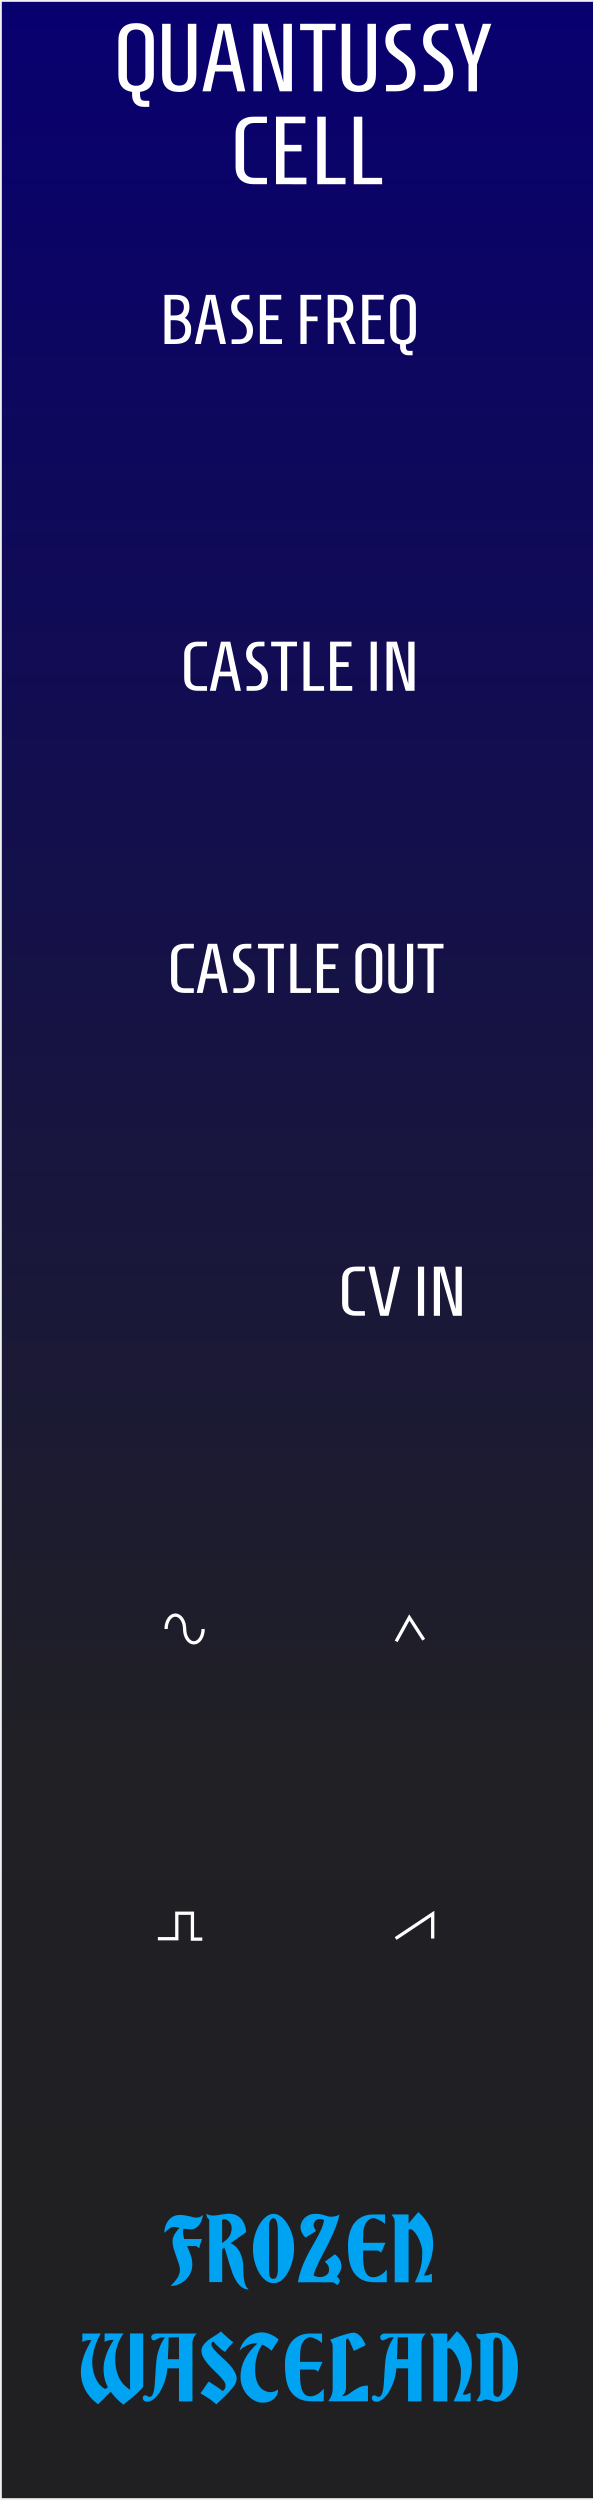
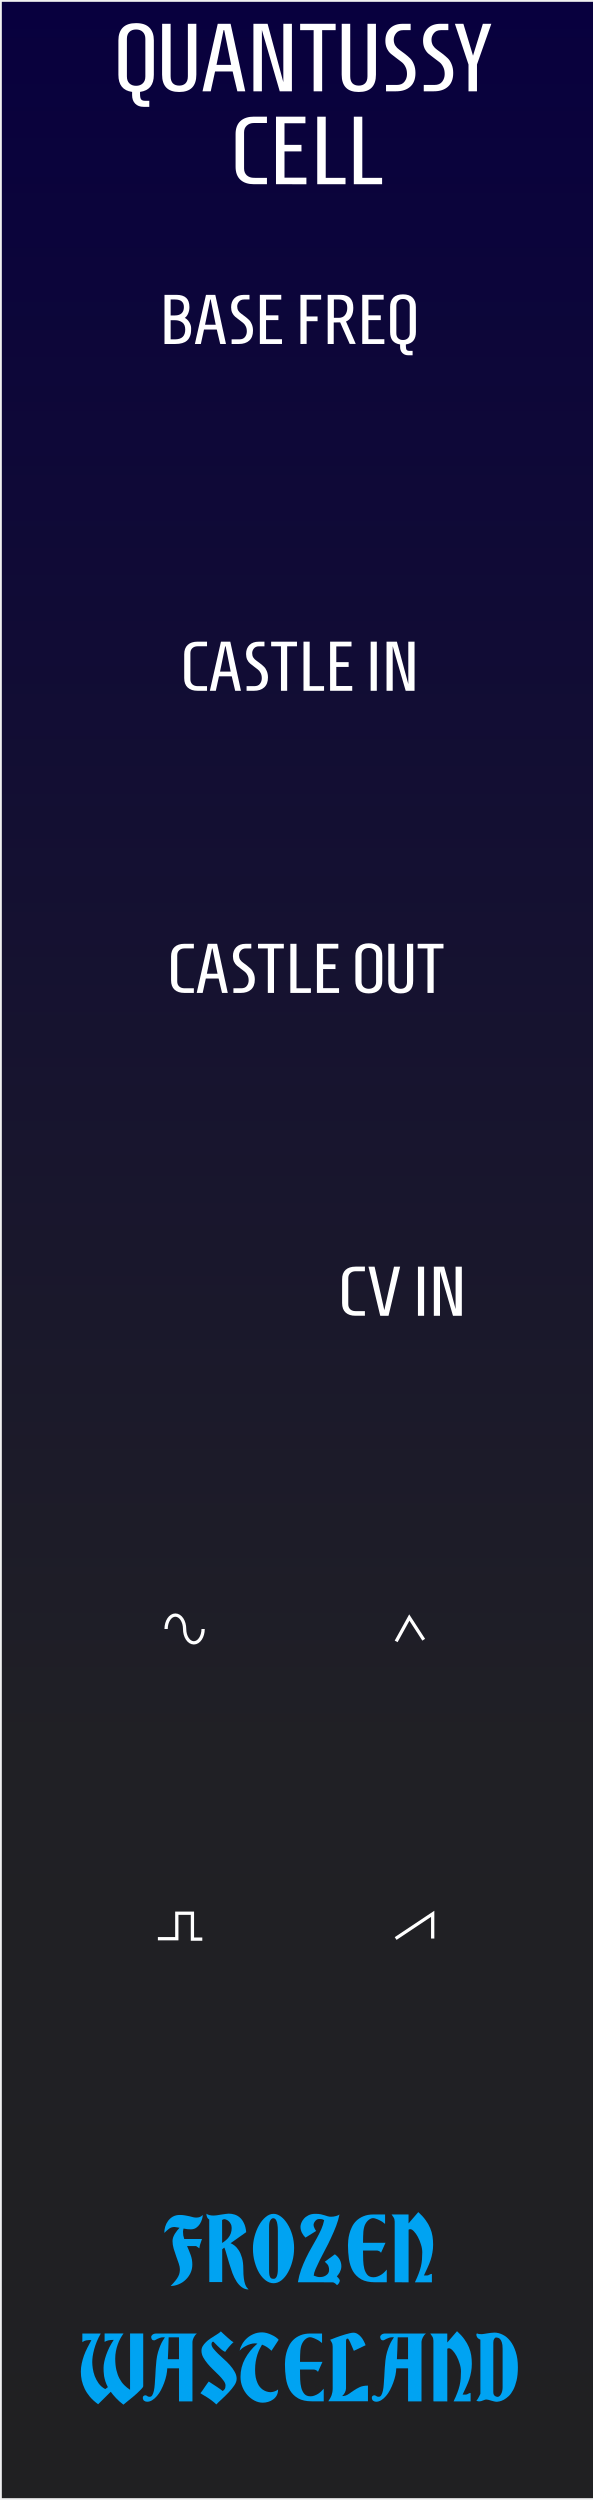
<svg xmlns="http://www.w3.org/2000/svg" xmlns:xlink="http://www.w3.org/1999/xlink" width="90" height="380" viewBox="0 0 23.813 100.542" version="1.1" id="svg11003">
  <defs id="defs10997">
    <linearGradient id="linearGradient2777">
      <stop style="stop-color:#202022;stop-opacity:1;" offset="0" id="stop3387" />
      <stop style="stop-color:#202025;stop-opacity:1;" offset=".3" id="stop3388" />
-       <stop style="stop-color:#08006f;stop-opacity:1;" offset="1" id="stop3389" />
+       <stop style="stop-color:#08003e;stop-opacity:1;" offset="1" id="stop3389" />
    </linearGradient>
    <linearGradient xlink:href="#linearGradient2777" id="linearGradient2779" x1="35.22" y1="150.858" x2="35.22" y2="50.462" gradientUnits="userSpaceOnUse" gradientTransform="matrix(0.6008019,0,0,1,14.05961,0)" />
  </defs>
  <g id="layer1" transform="translate(-35.14631,-50.389)">
    <path id="path33493" d="M 35.22,50.462 H 59.013 V 150.858 H 35.22 Z m 0,0" style="fill:url(#linearGradient2779);fill-opacity:1;fill-rule:nonzero;stroke:none;stroke-width:0.214" />
    <g style="font-style:normal;font-weight:normal;font-size:3.528px;line-height:1.25;font-family:sans-serif;letter-spacing:0px;word-spacing:0px;fill:#000000;fill-opacity:1;stroke:none;stroke-width:0.265" id="text5097" />
    <g aria-label="FROZEN WASTELAND" style="font-style:normal;font-variant:normal;font-weight:bold;font-stretch:normal;font-size:3.528px;line-height:1.25;font-family:Consolas;-inkscape-font-specification:'Consolas Bold';text-align:center;letter-spacing:0px;word-spacing:0px;writing-mode:lr-tb;text-anchor:middle;fill:#00a3f2;fill-opacity:1;stroke:none;stroke-width:0.265" id="text3885-7">
      <path d="m 42.01,142.323 q 0.12,-0.12 0.191,-0.212 0.074,-0.092 0.113,-0.169 0.042,-0.078 0.053,-0.145 0.014,-0.07 0.014,-0.148 0,-0.095 -0.046,-0.229 -0.046,-0.134 -0.102,-0.286 -0.056,-0.152 -0.102,-0.31 -0.046,-0.159 -0.046,-0.303 0,-0.078 0.025,-0.152 0.028,-0.074 0.067,-0.141 0.042,-0.07 0.092,-0.131 0.049,-0.064 0.099,-0.113 -0.071,-0.014 -0.123,-0.021 -0.053,-0.011 -0.078,-0.011 -0.131,0 -0.222,0.07 -0.088,0.067 -0.191,0.169 0,-0.12 0.035,-0.247 0.039,-0.131 0.116,-0.236 0.078,-0.106 0.194,-0.173 0.12,-0.067 0.282,-0.067 0.113,0 0.208,0.018 0.099,0.014 0.18,0.035 0.081,0.021 0.148,0.039 0.067,0.014 0.12,0.014 0.081,0 0.141,-0.021 0.064,-0.025 0.123,-0.085 0,0.078 -0.032,0.176 -0.028,0.099 -0.088,0.191 -0.056,0.088 -0.148,0.152 -0.092,0.06 -0.212,0.06 -0.06,0 -0.138,-0.007 -0.074,-0.011 -0.155,-0.025 -0.007,0.025 -0.011,0.046 -0.004,0.021 -0.007,0.039 -0.004,0.021 -0.004,0.039 0,0.078 0.011,0.152 0.014,0.071 0.039,0.145 h 0.713 l -0.081,0.24 q -0.011,0.046 -0.014,0.067 -0.004,0.021 -0.011,0.067 l -0.131,-0.092 h -0.363 q 0.078,0.176 0.145,0.36 0.067,0.18 0.067,0.385 0,0.183 -0.074,0.342 -0.074,0.155 -0.198,0.272 -0.12,0.116 -0.279,0.18 -0.155,0.067 -0.321,0.067 z" style="font-style:normal;font-variant:normal;font-weight:normal;font-stretch:normal;font-family:'Bradley Gratis';-inkscape-font-specification:'Bradley Gratis';text-align:center;writing-mode:lr-tb;text-anchor:middle;stroke-width:0.265" id="path23194" />
      <path d="m 44.08,140.594 q 0.071,-0.042 0.138,-0.099 0.071,-0.056 0.123,-0.127 0.056,-0.07 0.088,-0.162 0.035,-0.095 0.035,-0.212 0,-0.099 -0.039,-0.166 -0.035,-0.07 -0.085,-0.113 -0.049,-0.042 -0.099,-0.06 -0.046,-0.018 -0.071,-0.018 -0.028,0 -0.053,0.011 -0.021,0.011 -0.039,0.025 z m -0.519,-0.942 q -0.113,-0.064 -0.113,-0.236 0.032,0.032 0.113,0.056 0.081,0.021 0.173,0.021 0.046,0 0.131,-0.011 0.085,-0.014 0.173,-0.028 0.092,-0.014 0.173,-0.025 0.085,-0.014 0.131,-0.014 0.116,0 0.233,0.035 0.116,0.035 0.215,0.12 0.099,0.085 0.166,0.229 0.071,0.141 0.092,0.36 l -0.628,0.445 q 0.071,0.028 0.159,0.095 0.088,0.067 0.166,0.187 0.081,0.12 0.134,0.307 0.053,0.183 0.053,0.452 0,0.233 0.021,0.377 0.021,0.145 0.053,0.233 0.032,0.088 0.067,0.131 0.039,0.046 0.071,0.078 -0.155,0 -0.275,-0.092 -0.12,-0.088 -0.212,-0.233 -0.092,-0.145 -0.162,-0.328 -0.067,-0.183 -0.123,-0.37 -0.056,-0.187 -0.106,-0.36 -0.046,-0.173 -0.095,-0.3 -0.025,0.018 -0.049,0.035 -0.021,0.014 -0.039,0.032 v 1.319 h -0.519 z" style="font-style:normal;font-variant:normal;font-weight:normal;font-stretch:normal;font-family:'Bradley Gratis';-inkscape-font-specification:'Bradley Gratis';text-align:center;writing-mode:lr-tb;text-anchor:middle;stroke-width:0.265" id="path23196" />
      <path d="m 45.968,141.702 q 0,0.12 0.014,0.187 0.018,0.067 0.042,0.102 0.028,0.032 0.064,0.039 0.035,0.007 0.071,0.007 0.071,0 0.116,-0.095 0.046,-0.099 0.046,-0.3 v -1.531 q 0,-0.159 -0.018,-0.258 -0.014,-0.102 -0.042,-0.155 -0.025,-0.057 -0.06,-0.078 -0.032,-0.021 -0.064,-0.021 -0.067,0 -0.12,0.085 -0.049,0.081 -0.049,0.261 z m 1.005,-0.885 q 0,0.258 -0.067,0.508 -0.064,0.25 -0.176,0.448 -0.109,0.198 -0.261,0.321 -0.152,0.12 -0.321,0.12 -0.159,0 -0.31,-0.109 -0.148,-0.109 -0.265,-0.3 -0.113,-0.191 -0.183,-0.445 -0.071,-0.254 -0.071,-0.543 0,-0.236 0.064,-0.483 0.067,-0.25 0.18,-0.452 0.113,-0.201 0.265,-0.328 0.152,-0.131 0.321,-0.131 0.148,0 0.293,0.109 0.148,0.109 0.265,0.3 0.12,0.187 0.194,0.441 0.074,0.254 0.074,0.543 z" style="font-style:normal;font-variant:normal;font-weight:normal;font-stretch:normal;font-family:'Bradley Gratis';-inkscape-font-specification:'Bradley Gratis';text-align:center;writing-mode:lr-tb;text-anchor:middle;stroke-width:0.265" id="path23198" />
      <path d="m 47.127,142.175 q 0.046,-0.272 0.131,-0.512 0.088,-0.24 0.194,-0.459 0.106,-0.219 0.219,-0.416 0.116,-0.201 0.219,-0.388 0.102,-0.187 0.18,-0.363 0.078,-0.18 0.113,-0.36 -0.028,-0.018 -0.067,-0.032 -0.035,-0.014 -0.138,-0.014 -0.053,0 -0.095,0.028 -0.039,0.025 -0.067,0.064 -0.028,0.035 -0.046,0.078 -0.014,0.039 -0.014,0.064 0,0.028 0.011,0.067 0.014,0.035 0.028,0.07 0.018,0.035 0.035,0.067 0.018,0.028 0.032,0.042 l -0.43,0.268 q -0.085,-0.081 -0.145,-0.198 -0.056,-0.12 -0.056,-0.24 0,-0.06 0.032,-0.148 0.032,-0.088 0.102,-0.169 0.071,-0.085 0.183,-0.141 0.116,-0.06 0.282,-0.06 0.131,0 0.219,0.018 0.088,0.018 0.155,0.042 0.067,0.021 0.123,0.039 0.06,0.018 0.134,0.018 0.046,0 0.099,-0.007 0.053,-0.007 0.099,-0.021 0.046,-0.014 0.081,-0.028 0.039,-0.018 0.06,-0.039 -0.042,0.222 -0.134,0.462 -0.092,0.24 -0.205,0.48 -0.109,0.24 -0.233,0.469 -0.12,0.229 -0.222,0.43 -0.099,0.198 -0.169,0.36 -0.067,0.159 -0.074,0.261 0.141,0.06 0.24,0.06 0.064,0 0.131,-0.014 0.067,-0.018 0.12,-0.053 0.056,-0.035 0.092,-0.088 0.035,-0.056 0.035,-0.134 0,-0.078 -0.018,-0.127 -0.014,-0.053 -0.039,-0.085 -0.025,-0.035 -0.056,-0.06 -0.032,-0.028 -0.06,-0.056 l 0.406,-0.3 q 0.141,0.106 0.201,0.226 0.06,0.12 0.06,0.261 0,0.067 -0.021,0.131 -0.018,0.06 -0.046,0.113 -0.025,0.049 -0.06,0.092 -0.032,0.042 -0.056,0.067 l 0.06,0.06 q 0.018,0.018 0.039,0.053 0.021,0.032 0.021,0.057 0,0.028 -0.025,0.081 -0.021,0.056 -0.088,0.099 -0.025,-0.032 -0.056,-0.056 -0.028,-0.021 -0.06,-0.039 -0.032,-0.018 -0.067,-0.018 z" style="font-style:normal;font-variant:normal;font-weight:normal;font-stretch:normal;font-family:'Bradley Gratis';-inkscape-font-specification:'Bradley Gratis';text-align:center;writing-mode:lr-tb;text-anchor:middle;stroke-width:0.265" id="path23200" />
      <path d="m 50.633,139.448 v 0.381 q -0.039,-0.035 -0.102,-0.078 -0.06,-0.042 -0.131,-0.074 -0.067,-0.035 -0.134,-0.056 -0.067,-0.025 -0.113,-0.025 -0.085,0 -0.173,0.067 -0.088,0.067 -0.145,0.18 -0.056,0.109 -0.074,0.289 -0.014,0.176 -0.014,0.455 h 0.903 l -0.18,0.402 q -0.035,-0.053 -0.085,-0.07 -0.046,-0.021 -0.085,-0.021 h -0.554 q 0,0.201 0.007,0.395 0.007,0.191 0.046,0.342 0.042,0.152 0.127,0.247 0.085,0.092 0.243,0.092 0.085,0 0.166,-0.032 0.085,-0.032 0.155,-0.078 0.071,-0.049 0.123,-0.102 0.056,-0.053 0.088,-0.095 v 0.508 h -0.476 q -0.342,0 -0.554,-0.12 -0.212,-0.123 -0.332,-0.328 -0.116,-0.208 -0.159,-0.48 -0.039,-0.272 -0.039,-0.568 0,-0.074 0.011,-0.194 0.011,-0.123 0.046,-0.258 0.035,-0.138 0.102,-0.275 0.067,-0.141 0.18,-0.25 0.116,-0.113 0.286,-0.183 0.169,-0.071 0.409,-0.071 z" style="font-style:normal;font-variant:normal;font-weight:normal;font-stretch:normal;font-family:'Bradley Gratis';-inkscape-font-specification:'Bradley Gratis';text-align:center;writing-mode:lr-tb;text-anchor:middle;stroke-width:0.265" id="path23202" />
      <path d="m 51.02,142.175 v -2.438 q 0,-0.099 -0.042,-0.166 -0.042,-0.071 -0.085,-0.123 h 0.684 v 0.36 l 0.392,-0.455 q 0.18,0.162 0.296,0.325 0.116,0.159 0.183,0.321 0.067,0.159 0.092,0.325 0.025,0.162 0.025,0.335 0,0.169 -0.028,0.325 -0.025,0.152 -0.074,0.3 -0.049,0.148 -0.12,0.3 -0.067,0.152 -0.148,0.318 h 0.127 q 0.046,0 0.095,-0.032 0.049,-0.032 0.099,-0.032 v 0.339 h -0.684 q 0.095,-0.194 0.152,-0.349 0.06,-0.155 0.092,-0.296 0.032,-0.141 0.042,-0.275 0.011,-0.134 0.011,-0.286 0,-0.152 -0.053,-0.314 -0.049,-0.166 -0.123,-0.303 -0.074,-0.138 -0.159,-0.226 -0.081,-0.088 -0.148,-0.088 -0.042,0 -0.067,0.021 v 2.117 z" style="font-style:normal;font-variant:normal;font-weight:normal;font-stretch:normal;font-family:'Bradley Gratis';-inkscape-font-specification:'Bradley Gratis';text-align:center;writing-mode:lr-tb;text-anchor:middle;stroke-width:0.265" id="path23204" />
      <path d="m 39.093,147.081 q -0.191,-0.138 -0.325,-0.293 -0.134,-0.159 -0.215,-0.328 -0.081,-0.169 -0.12,-0.342 -0.035,-0.176 -0.035,-0.346 0,-0.166 0.035,-0.328 0.035,-0.166 0.092,-0.325 0.06,-0.162 0.138,-0.314 0.078,-0.155 0.159,-0.303 h -0.021 q -0.011,0 -0.025,0 -0.011,-0.004 -0.028,-0.004 -0.056,0 -0.138,0.014 -0.078,0.014 -0.152,0.071 v -0.346 h 0.741 q -0.092,0.159 -0.159,0.321 -0.064,0.159 -0.106,0.31 -0.039,0.148 -0.06,0.282 -0.018,0.131 -0.018,0.236 0,0.106 0.021,0.254 0.021,0.148 0.078,0.307 0.06,0.155 0.159,0.296 0.102,0.141 0.265,0.229 l 0.106,-0.078 q -0.064,-0.12 -0.099,-0.229 -0.035,-0.113 -0.053,-0.212 -0.014,-0.099 -0.018,-0.18 -0.004,-0.085 -0.004,-0.152 0,-0.109 0.028,-0.247 0.028,-0.138 0.081,-0.286 0.053,-0.148 0.127,-0.3 0.078,-0.152 0.173,-0.296 -0.134,0 -0.222,0.021 -0.085,0.021 -0.145,0.06 v -0.339 h 0.762 q -0.064,0.088 -0.127,0.201 -0.06,0.109 -0.106,0.24 -0.046,0.127 -0.074,0.272 -0.028,0.145 -0.028,0.296 0,0.258 0.046,0.459 0.046,0.198 0.127,0.349 0.081,0.152 0.191,0.261 0.109,0.109 0.233,0.187 v -2.265 h 0.529 v 2.12 q 0,0.025 -0.035,0.07 -0.035,0.042 -0.092,0.099 -0.053,0.056 -0.127,0.123 -0.071,0.064 -0.145,0.127 -0.176,0.148 -0.399,0.325 -0.173,-0.134 -0.296,-0.265 -0.123,-0.131 -0.212,-0.254 z" style="font-style:normal;font-variant:normal;font-weight:normal;font-stretch:normal;font-family:'Bradley Gratis';-inkscape-font-specification:'Bradley Gratis';text-align:center;writing-mode:lr-tb;text-anchor:middle;stroke-width:0.265" id="path23206" />
      <path d="m 42.345,145.268 v -0.878 h -0.416 q -0.004,0.236 -0.014,0.469 -0.007,0.229 -0.018,0.409 z m 0.72,-1.03 q -0.039,0.028 -0.074,0.071 -0.032,0.042 -0.056,0.092 -0.021,0.046 -0.035,0.092 -0.014,0.042 -0.014,0.074 v 2.399 h -0.54 v -1.33 h -0.473 q -0.004,0.127 -0.035,0.279 -0.032,0.148 -0.088,0.3 -0.053,0.148 -0.127,0.289 -0.071,0.138 -0.162,0.243 -0.088,0.106 -0.191,0.169 -0.099,0.064 -0.208,0.064 -0.071,0 -0.123,-0.042 -0.049,-0.042 -0.049,-0.12 0,-0.049 0.032,-0.071 0.032,-0.025 0.067,-0.025 0.032,0 0.049,0.011 0.018,0.007 0.032,0.021 0.018,0.011 0.039,0.021 0.021,0.007 0.06,0.007 0.064,0 0.102,-0.064 0.039,-0.067 0.064,-0.176 0.025,-0.113 0.035,-0.258 0.014,-0.148 0.021,-0.31 0.007,-0.162 0.018,-0.328 0.011,-0.169 0.028,-0.325 0.021,-0.183 0.064,-0.335 0.046,-0.152 0.095,-0.268 0.049,-0.116 0.099,-0.198 0.049,-0.081 0.085,-0.131 h -0.078 q -0.067,0 -0.123,0.021 -0.056,0.018 -0.102,0.042 -0.042,0.021 -0.078,0.042 -0.032,0.018 -0.056,0.018 -0.06,0 -0.088,-0.042 -0.028,-0.042 -0.028,-0.095 0,-0.049 0.053,-0.092 0.056,-0.046 0.155,-0.046 z" style="font-style:normal;font-variant:normal;font-weight:normal;font-stretch:normal;font-family:'Bradley Gratis';-inkscape-font-specification:'Bradley Gratis';text-align:center;writing-mode:lr-tb;text-anchor:middle;stroke-width:0.265" id="path23208" />
      <path d="m 43.845,147.088 q -0.081,-0.081 -0.187,-0.159 -0.102,-0.078 -0.201,-0.138 -0.095,-0.06 -0.169,-0.102 -0.071,-0.042 -0.081,-0.053 0.035,-0.042 0.088,-0.116 0.053,-0.078 0.102,-0.152 0.053,-0.074 0.092,-0.131 0.042,-0.06 0.053,-0.07 0.049,0.032 0.134,0.088 0.088,0.053 0.173,0.113 0.088,0.06 0.159,0.109 0.071,0.049 0.092,0.071 0.049,-0.028 0.081,-0.074 0.035,-0.046 0.035,-0.148 0,-0.088 -0.074,-0.187 -0.071,-0.099 -0.176,-0.208 -0.106,-0.109 -0.233,-0.229 -0.127,-0.12 -0.233,-0.247 -0.106,-0.127 -0.18,-0.258 -0.071,-0.131 -0.071,-0.268 0,-0.099 0.049,-0.183 0.053,-0.088 0.131,-0.162 0.078,-0.078 0.169,-0.138 0.095,-0.064 0.18,-0.116 0.088,-0.056 0.155,-0.099 0.067,-0.046 0.095,-0.081 0.021,0.018 0.092,0.088 0.074,0.067 0.159,0.145 0.085,0.078 0.159,0.138 0.078,0.06 0.102,0.06 -0.035,0.028 -0.088,0.085 -0.049,0.053 -0.102,0.113 -0.049,0.06 -0.092,0.116 -0.039,0.053 -0.056,0.081 -0.081,-0.035 -0.162,-0.106 -0.081,-0.07 -0.148,-0.138 -0.067,-0.067 -0.113,-0.116 -0.046,-0.053 -0.06,-0.053 -0.028,0 -0.049,0.032 -0.018,0.028 -0.018,0.067 0,0.085 0.074,0.18 0.078,0.095 0.187,0.205 0.113,0.106 0.243,0.226 0.134,0.116 0.243,0.243 0.113,0.127 0.187,0.265 0.078,0.134 0.078,0.275 0,0.127 -0.095,0.268 -0.095,0.141 -0.229,0.282 -0.131,0.138 -0.268,0.265 -0.138,0.123 -0.226,0.219 z" style="font-style:normal;font-variant:normal;font-weight:normal;font-stretch:normal;font-family:'Bradley Gratis';-inkscape-font-specification:'Bradley Gratis';text-align:center;writing-mode:lr-tb;text-anchor:middle;stroke-width:0.265" id="path23210" />
      <path d="m 46.33,146.489 q 0,0.138 -0.056,0.24 -0.056,0.099 -0.148,0.162 -0.088,0.064 -0.198,0.095 -0.109,0.032 -0.215,0.032 -0.166,0 -0.325,-0.081 -0.159,-0.081 -0.286,-0.219 -0.127,-0.141 -0.205,-0.328 -0.078,-0.191 -0.078,-0.409 0,-0.392 0.18,-0.727 0.18,-0.339 0.501,-0.614 -0.028,-0.004 -0.053,-0.004 -0.021,-0.004 -0.046,-0.004 -0.085,0 -0.18,0.028 -0.095,0.028 -0.18,0.074 -0.085,0.042 -0.155,0.095 -0.067,0.053 -0.102,0.099 0.028,-0.138 0.106,-0.272 0.078,-0.134 0.194,-0.236 0.116,-0.102 0.268,-0.166 0.152,-0.064 0.332,-0.064 0.092,0 0.194,0.028 0.102,0.028 0.194,0.074 0.095,0.042 0.169,0.095 0.074,0.053 0.113,0.102 l -0.289,0.441 q -0.176,-0.173 -0.381,-0.247 -0.046,0.074 -0.095,0.176 -0.049,0.099 -0.092,0.226 -0.039,0.127 -0.067,0.282 -0.025,0.152 -0.025,0.332 0,0.169 0.025,0.3 0.028,0.131 0.071,0.226 0.042,0.095 0.095,0.159 0.056,0.064 0.113,0.106 0.134,0.095 0.307,0.106 0.071,0 0.162,-0.028 0.095,-0.032 0.152,-0.081 z" style="font-style:normal;font-variant:normal;font-weight:normal;font-stretch:normal;font-family:'Bradley Gratis';-inkscape-font-specification:'Bradley Gratis';text-align:center;writing-mode:lr-tb;text-anchor:middle;stroke-width:0.265" id="path23212" />
      <path d="m 48.098,144.238 v 0.381 q -0.039,-0.035 -0.102,-0.078 -0.06,-0.042 -0.131,-0.074 -0.067,-0.035 -0.134,-0.057 -0.067,-0.025 -0.113,-0.025 -0.085,0 -0.173,0.067 -0.088,0.067 -0.145,0.18 -0.056,0.109 -0.074,0.289 -0.014,0.176 -0.014,0.455 h 0.903 l -0.18,0.402 q -0.035,-0.053 -0.085,-0.071 -0.046,-0.021 -0.085,-0.021 h -0.554 q 0,0.201 0.007,0.395 0.007,0.191 0.046,0.342 0.042,0.152 0.127,0.247 0.085,0.092 0.243,0.092 0.085,0 0.166,-0.032 0.085,-0.032 0.155,-0.078 0.071,-0.049 0.123,-0.102 0.056,-0.053 0.088,-0.095 v 0.508 h -0.476 q -0.342,0 -0.554,-0.12 -0.212,-0.123 -0.332,-0.328 -0.116,-0.208 -0.159,-0.48 -0.039,-0.272 -0.039,-0.568 0,-0.074 0.011,-0.194 0.011,-0.123 0.046,-0.258 0.035,-0.138 0.102,-0.275 0.067,-0.141 0.18,-0.25 0.116,-0.113 0.286,-0.183 0.169,-0.071 0.409,-0.071 z" style="font-style:normal;font-variant:normal;font-weight:normal;font-stretch:normal;font-family:'Bradley Gratis';-inkscape-font-specification:'Bradley Gratis';text-align:center;writing-mode:lr-tb;text-anchor:middle;stroke-width:0.265" id="path23214" />
      <path d="m 49.377,144.933 q -0.088,-0.212 -0.152,-0.353 -0.064,-0.141 -0.099,-0.141 -0.039,0 -0.053,0.035 -0.011,0.032 -0.011,0.056 v 1.912 q 0,0.078 -0.042,0.162 -0.042,0.085 -0.113,0.148 0.131,0 0.233,-0.064 0.102,-0.067 0.212,-0.145 0.113,-0.081 0.25,-0.145 0.138,-0.067 0.342,-0.067 v 0.631 h -1.595 q 0.046,-0.067 0.078,-0.127 0.035,-0.06 0.056,-0.12 0.021,-0.06 0.032,-0.127 0.011,-0.067 0.011,-0.148 v -1.669 q 0,-0.113 -0.042,-0.183 -0.042,-0.074 -0.06,-0.102 0.014,-0.004 0.071,-0.025 0.06,-0.025 0.145,-0.057 0.085,-0.032 0.187,-0.067 0.102,-0.035 0.201,-0.064 0.099,-0.032 0.187,-0.049 0.088,-0.021 0.145,-0.021 0.088,0 0.166,0.049 0.078,0.049 0.141,0.123 0.064,0.074 0.109,0.166 0.046,0.088 0.074,0.166 z" style="font-style:normal;font-variant:normal;font-weight:normal;font-stretch:normal;font-family:'Bradley Gratis';-inkscape-font-specification:'Bradley Gratis';text-align:center;writing-mode:lr-tb;text-anchor:middle;stroke-width:0.265" id="path23216" />
      <path d="m 51.557,145.268 v -0.878 h -0.416 q -0.004,0.236 -0.014,0.469 -0.007,0.229 -0.018,0.409 z m 0.72,-1.03 q -0.039,0.028 -0.074,0.071 -0.032,0.042 -0.056,0.092 -0.021,0.046 -0.035,0.092 -0.014,0.042 -0.014,0.074 v 2.399 h -0.54 v -1.33 H 51.084 q -0.004,0.127 -0.035,0.279 -0.032,0.148 -0.088,0.3 -0.053,0.148 -0.127,0.289 -0.071,0.138 -0.162,0.243 -0.088,0.106 -0.191,0.169 -0.099,0.064 -0.208,0.064 -0.071,0 -0.123,-0.042 Q 50.1,146.894 50.1,146.817 q 0,-0.049 0.032,-0.071 0.032,-0.025 0.067,-0.025 0.032,0 0.049,0.011 0.018,0.007 0.032,0.021 0.018,0.011 0.039,0.021 0.021,0.007 0.06,0.007 0.064,0 0.102,-0.064 0.039,-0.067 0.064,-0.176 0.025,-0.113 0.035,-0.258 0.014,-0.148 0.021,-0.31 0.007,-0.162 0.018,-0.328 0.011,-0.169 0.028,-0.325 0.021,-0.183 0.064,-0.335 0.046,-0.152 0.095,-0.268 0.049,-0.116 0.099,-0.198 0.049,-0.081 0.085,-0.131 h -0.078 q -0.067,0 -0.123,0.021 -0.056,0.018 -0.102,0.042 -0.042,0.021 -0.078,0.042 -0.032,0.018 -0.056,0.018 -0.06,0 -0.088,-0.042 -0.028,-0.042 -0.028,-0.095 0,-0.049 0.053,-0.092 0.056,-0.046 0.155,-0.046 z" style="font-style:normal;font-variant:normal;font-weight:normal;font-stretch:normal;font-family:'Bradley Gratis';-inkscape-font-specification:'Bradley Gratis';text-align:center;writing-mode:lr-tb;text-anchor:middle;stroke-width:0.265" id="path23218" />
      <path d="m 52.577,146.965 v -2.438 q 0,-0.099 -0.042,-0.166 -0.042,-0.07 -0.085,-0.123 h 0.684 v 0.36 l 0.392,-0.455 q 0.18,0.162 0.296,0.325 0.116,0.159 0.183,0.321 0.067,0.159 0.092,0.325 0.025,0.162 0.025,0.335 0,0.169 -0.028,0.325 -0.025,0.152 -0.074,0.3 -0.049,0.148 -0.12,0.3 -0.067,0.152 -0.148,0.318 h 0.127 q 0.046,0 0.095,-0.032 0.049,-0.032 0.099,-0.032 v 0.339 H 53.388 q 0.095,-0.194 0.152,-0.349 0.06,-0.155 0.092,-0.296 0.032,-0.141 0.042,-0.275 0.011,-0.134 0.011,-0.286 0,-0.152 -0.053,-0.314 -0.049,-0.166 -0.123,-0.303 -0.074,-0.138 -0.159,-0.226 -0.081,-0.088 -0.148,-0.088 -0.042,0 -0.067,0.021 v 2.117 z" style="font-style:normal;font-variant:normal;font-weight:normal;font-stretch:normal;font-family:'Bradley Gratis';-inkscape-font-specification:'Bradley Gratis';text-align:center;writing-mode:lr-tb;text-anchor:middle;stroke-width:0.265" id="path23220" />
      <path d="m 54.466,144.485 q -0.092,-0.039 -0.127,-0.095 -0.035,-0.056 -0.035,-0.106 0,-0.042 0.028,-0.053 0.028,0.018 0.078,0.025 0.049,0.007 0.113,0.007 0.032,0 0.088,-0.011 0.06,-0.011 0.131,-0.021 0.071,-0.011 0.145,-0.021 0.078,-0.011 0.145,-0.011 0.162,0 0.332,0.085 0.169,0.081 0.303,0.254 0.134,0.169 0.219,0.434 0.088,0.261 0.088,0.624 0,0.307 -0.053,0.529 -0.053,0.222 -0.134,0.377 -0.081,0.155 -0.18,0.25 -0.099,0.092 -0.194,0.145 -0.092,0.049 -0.169,0.067 -0.074,0.018 -0.109,0.018 -0.053,0 -0.113,-0.014 -0.06,-0.014 -0.12,-0.032 -0.056,-0.018 -0.109,-0.032 -0.049,-0.014 -0.085,-0.014 -0.039,0 -0.071,0.014 -0.032,0.011 -0.067,0.025 -0.032,0.011 -0.071,0.025 -0.039,0.011 -0.088,0.011 -0.018,0 -0.039,-0.004 -0.018,-0.004 -0.035,-0.011 -0.018,-0.007 -0.035,-0.018 0.028,-0.018 0.056,-0.06 0.028,-0.046 0.053,-0.095 0.028,-0.053 0.056,-0.116 z m 0.519,2.103 q 0,0.074 0.025,0.116 0.028,0.039 0.06,0.056 0.039,0.021 0.085,0.025 0.081,0 0.141,-0.109 0.064,-0.109 0.064,-0.279 v -1.549 q 0,-0.166 -0.032,-0.258 -0.032,-0.092 -0.074,-0.134 -0.042,-0.042 -0.085,-0.049 -0.042,-0.011 -0.067,-0.011 -0.042,0 -0.081,0.056 -0.035,0.056 -0.035,0.148 z" style="font-style:normal;font-variant:normal;font-weight:normal;font-stretch:normal;font-family:'Bradley Gratis';-inkscape-font-specification:'Bradley Gratis';text-align:center;writing-mode:lr-tb;text-anchor:middle;stroke-width:0.265" id="path23222" />
    </g>
    <path style="fill:none;stroke:#000000;stroke-width:0.265px;stroke-linecap:butt;stroke-linejoin:miter;stroke-opacity:1" d="m 68.655,121.043 c 0,0 0,0 0,0 z" id="path22517" />
    <path style="fill:none;stroke:#ffffff;stroke-width:0.132;stroke-linecap:butt;stroke-linejoin:miter;stroke-miterlimit:4;stroke-dasharray:none;stroke-opacity:1" d="m 41.496,128.358 h 0.761 v -1.025 h 0.628 v 1.042 h 0.397" id="path872" />
    <path style="fill:none;stroke:#ffffff;stroke-width:0.132;stroke-linecap:butt;stroke-linejoin:miter;stroke-miterlimit:4;stroke-dasharray:none;stroke-opacity:1" d="m 51.079,116.4 0.529,-0.959 0.579,0.893" id="path870" />
    <g id="g346" transform="matrix(0.1240288,0,0,0.1240288,40.71078,111.2501)" style="stroke:#ffffff;stroke-width:1.067;stroke-miterlimit:4;stroke-dasharray:none;stroke-opacity:1">
      <g id="g344" transform="translate(9,33.5)" style="stroke:#ffffff;stroke-width:1.067;stroke-miterlimit:4;stroke-dasharray:none;stroke-opacity:1">
        <path style="fill:none;stroke:#ffffff;stroke-width:1.067;stroke-miterlimit:4;stroke-dasharray:none;stroke-opacity:1" id="path340" d="M 0,4 A 3,4.5 0 0 1 6,4" />
        <path style="fill:none;stroke:#ffffff;stroke-width:1.067;stroke-miterlimit:4;stroke-dasharray:none;stroke-opacity:1" id="path342" d="m 6,4 a 3,4.5 0 0 0 6,0" />
      </g>
    </g>
    <g transform="matrix(0.1241769,0,0,0.1241769,49.94041,123.1972)" id="g318" style="stroke:#ffffff;stroke-width:1.065;stroke-miterlimit:4;stroke-dasharray:none;stroke-opacity:1">
      <g transform="translate(9,33.5)" id="g316" style="stroke:#ffffff;stroke-width:1.065;stroke-miterlimit:4;stroke-dasharray:none;stroke-opacity:1">
        <path id="polyline314" d="M 0,8 12,0 v 8" style="fill:none;stroke:#ffffff;stroke-width:1.065;stroke-miterlimit:4;stroke-dasharray:none;stroke-opacity:1" />
      </g>
    </g>
    <g aria-label="CASTLE IN" style="font-style:normal;font-variant:normal;font-weight:bold;font-stretch:normal;font-size:3.528px;line-height:1.25;font-family:Consolas;-inkscape-font-specification:'Consolas Bold';text-align:center;letter-spacing:0px;word-spacing:0px;text-anchor:middle;fill:#ffffff;fill-opacity:1;stroke:none;stroke-width:0.265" id="text7715">
      <path d="m 43.472,77.984 v 0.186 H 43.094 q -0.257,0 -0.398,-0.13 -0.141,-0.13 -0.141,-0.381 v -0.954 q 0,-0.251 0.141,-0.381 0.141,-0.13 0.398,-0.13 h 0.378 v 0.186 H 43.094 q -0.13,0 -0.212,0.076 -0.079,0.073 -0.079,0.198 v 1.056 q 0,0.124 0.079,0.2 0.082,0.073 0.212,0.073 z" style="font-style:normal;font-variant:normal;font-weight:bold;font-stretch:normal;font-size:2.822px;font-family:Homenaje;-inkscape-font-specification:'Homenaje Bold';fill:#ffffff;fill-opacity:1;stroke-width:0.265" id="path9161" />
      <path d="m 44.033,76.195 h 0.375 l 0.429,1.976 H 44.605 L 44.467,77.589 h -0.514 l -0.127,0.581 h -0.24 z m 0.392,1.202 -0.203,-1.016 h -0.02 l -0.206,1.016 z" style="font-style:normal;font-variant:normal;font-weight:bold;font-stretch:normal;font-size:2.822px;font-family:Homenaje;-inkscape-font-specification:'Homenaje Bold';fill:#ffffff;fill-opacity:1;stroke-width:0.265" id="path9163" />
      <path d="m 45.371,77.984 q 0.161,0 0.231,-0.096 0.073,-0.096 0.073,-0.223 0,-0.127 -0.048,-0.214 -0.045,-0.09 -0.116,-0.141 -0.071,-0.054 -0.152,-0.116 -0.082,-0.062 -0.152,-0.119 -0.071,-0.059 -0.119,-0.158 -0.045,-0.099 -0.045,-0.226 0,-0.226 0.135,-0.361 0.135,-0.135 0.375,-0.135 h 0.229 v 0.186 h -0.217 q -0.135,0 -0.206,0.087 -0.071,0.087 -0.071,0.189 0,0.102 0.045,0.175 0.048,0.073 0.119,0.121 0.071,0.048 0.152,0.113 0.085,0.065 0.155,0.133 0.071,0.065 0.116,0.178 0.048,0.113 0.048,0.257 0,0.265 -0.152,0.401 -0.15,0.135 -0.412,0.135 h -0.296 v -0.186 z" style="font-style:normal;font-variant:normal;font-weight:bold;font-stretch:normal;font-size:2.822px;font-family:Homenaje;-inkscape-font-specification:'Homenaje Bold';fill:#ffffff;fill-opacity:1;stroke-width:0.265" id="path9165" />
      <path d="m 46.446,78.17 v -1.789 h -0.395 v -0.186 h 1.039 v 0.186 h -0.395 v 1.789 z" style="font-style:normal;font-variant:normal;font-weight:bold;font-stretch:normal;font-size:2.822px;font-family:Homenaje;-inkscape-font-specification:'Homenaje Bold';fill:#ffffff;fill-opacity:1;stroke-width:0.265" id="path9167" />
      <path d="m 47.352,78.17 v -1.976 h 0.248 v 1.789 h 0.579 v 0.186 z" style="font-style:normal;font-variant:normal;font-weight:bold;font-stretch:normal;font-size:2.822px;font-family:Homenaje;-inkscape-font-specification:'Homenaje Bold';fill:#ffffff;fill-opacity:1;stroke-width:0.265" id="path9169" />
      <path d="m 48.422,78.17 v -1.976 h 0.861 v 0.192 h -0.612 v 0.632 h 0.497 v 0.192 h -0.497 v 0.768 h 0.641 v 0.192 z" style="font-style:normal;font-variant:normal;font-weight:bold;font-stretch:normal;font-size:2.822px;font-family:Homenaje;-inkscape-font-specification:'Homenaje Bold';fill:#ffffff;fill-opacity:1;stroke-width:0.265" id="path9171" />
      <path d="m 50.053,78.17 v -1.976 h 0.248 v 1.976 z" style="font-style:normal;font-variant:normal;font-weight:bold;font-stretch:normal;font-size:2.822px;font-family:Homenaje;-inkscape-font-specification:'Homenaje Bold';fill:#ffffff;fill-opacity:1;stroke-width:0.265" id="path9173" />
      <path d="m 51.818,78.17 h -0.356 l -0.522,-1.795 v 1.795 h -0.248 v -1.976 h 0.415 l 0.46,1.707 v -1.707 h 0.251 z" style="font-style:normal;font-variant:normal;font-weight:bold;font-stretch:normal;font-size:2.822px;font-family:Homenaje;-inkscape-font-specification:'Homenaje Bold';fill:#ffffff;fill-opacity:1;stroke-width:0.265" id="path9175" />
    </g>
    <g aria-label="CASTLE OUT" style="font-style:normal;font-variant:normal;font-weight:bold;font-stretch:normal;font-size:3.528px;line-height:1.25;font-family:Consolas;-inkscape-font-specification:'Consolas Bold';text-align:center;letter-spacing:0px;word-spacing:0px;text-anchor:middle;fill:#ffffff;fill-opacity:1;stroke:none;stroke-width:0.265" id="text7715-3">
      <path d="m 42.943,90.135 v 0.186 h -0.378 q -0.257,0 -0.398,-0.13 -0.141,-0.13 -0.141,-0.381 v -0.954 q 0,-0.251 0.141,-0.381 0.141,-0.13 0.398,-0.13 h 0.378 v 0.186 h -0.378 q -0.13,0 -0.212,0.076 -0.079,0.073 -0.079,0.198 v 1.056 q 0,0.124 0.079,0.2 0.082,0.073 0.212,0.073 z" style="font-style:normal;font-variant:normal;font-weight:bold;font-stretch:normal;font-size:2.822px;font-family:Homenaje;-inkscape-font-specification:'Homenaje Bold';fill:#ffffff;fill-opacity:1;stroke-width:0.265" id="path9178" />
      <path d="m 43.503,88.346 h 0.375 l 0.429,1.976 h -0.231 l -0.138,-0.581 h -0.514 l -0.127,0.581 h -0.24 z m 0.392,1.202 -0.203,-1.016 h -0.02 l -0.206,1.016 z" style="font-style:normal;font-variant:normal;font-weight:bold;font-stretch:normal;font-size:2.822px;font-family:Homenaje;-inkscape-font-specification:'Homenaje Bold';fill:#ffffff;fill-opacity:1;stroke-width:0.265" id="path9180" />
      <path d="m 44.842,90.135 q 0.161,0 0.231,-0.096 0.073,-0.096 0.073,-0.223 0,-0.127 -0.048,-0.214 -0.045,-0.09 -0.116,-0.141 -0.071,-0.054 -0.152,-0.116 -0.082,-0.062 -0.152,-0.119 -0.071,-0.059 -0.119,-0.158 -0.045,-0.099 -0.045,-0.226 0,-0.226 0.135,-0.361 0.135,-0.135 0.375,-0.135 h 0.229 v 0.186 h -0.217 q -0.135,0 -0.206,0.087 -0.071,0.087 -0.071,0.189 0,0.102 0.045,0.175 0.048,0.073 0.119,0.121 0.071,0.048 0.152,0.113 0.085,0.065 0.155,0.133 0.071,0.065 0.116,0.178 0.048,0.113 0.048,0.257 0,0.265 -0.152,0.401 -0.15,0.135 -0.412,0.135 h -0.296 v -0.186 z" style="font-style:normal;font-variant:normal;font-weight:bold;font-stretch:normal;font-size:2.822px;font-family:Homenaje;-inkscape-font-specification:'Homenaje Bold';fill:#ffffff;fill-opacity:1;stroke-width:0.265" id="path9182" />
      <path d="m 45.917,90.321 v -1.789 h -0.395 v -0.186 h 1.039 v 0.186 h -0.395 v 1.789 z" style="font-style:normal;font-variant:normal;font-weight:bold;font-stretch:normal;font-size:2.822px;font-family:Homenaje;-inkscape-font-specification:'Homenaje Bold';fill:#ffffff;fill-opacity:1;stroke-width:0.265" id="path9184" />
      <path d="m 46.823,90.321 v -1.976 h 0.248 v 1.789 h 0.579 v 0.186 z" style="font-style:normal;font-variant:normal;font-weight:bold;font-stretch:normal;font-size:2.822px;font-family:Homenaje;-inkscape-font-specification:'Homenaje Bold';fill:#ffffff;fill-opacity:1;stroke-width:0.265" id="path9186" />
      <path d="m 47.892,90.321 v -1.976 h 0.861 v 0.192 h -0.612 v 0.632 h 0.497 v 0.192 h -0.497 v 0.768 h 0.641 v 0.192 z" style="font-style:normal;font-variant:normal;font-weight:bold;font-stretch:normal;font-size:2.822px;font-family:Homenaje;-inkscape-font-specification:'Homenaje Bold';fill:#ffffff;fill-opacity:1;stroke-width:0.265" id="path9188" />
      <path d="m 50.52,89.833 q 0,0.24 -0.138,0.375 -0.138,0.133 -0.404,0.133 -0.262,0 -0.401,-0.133 -0.138,-0.135 -0.138,-0.375 v -0.999 q 0,-0.24 0.138,-0.373 0.138,-0.135 0.401,-0.135 0.265,0 0.404,0.135 0.138,0.133 0.138,0.373 z m -0.833,0.048 q 0,0.13 0.082,0.203 0.085,0.071 0.209,0.071 0.124,0 0.209,-0.071 0.085,-0.073 0.085,-0.203 v -1.095 q 0,-0.13 -0.085,-0.2 -0.085,-0.073 -0.209,-0.073 -0.124,0 -0.209,0.073 -0.082,0.071 -0.082,0.2 z" style="font-style:normal;font-variant:normal;font-weight:bold;font-stretch:normal;font-size:2.822px;font-family:Homenaje;-inkscape-font-specification:'Homenaje Bold';fill:#ffffff;fill-opacity:1;stroke-width:0.265" id="path9190" />
      <path d="m 50.762,88.346 h 0.248 v 1.535 q 0,0.135 0.065,0.206 0.068,0.068 0.186,0.068 0.119,0 0.186,-0.068 0.068,-0.071 0.068,-0.206 v -1.535 h 0.248 v 1.487 q 0,0.508 -0.502,0.508 -0.5,0 -0.5,-0.508 z" style="font-style:normal;font-variant:normal;font-weight:bold;font-stretch:normal;font-size:2.822px;font-family:Homenaje;-inkscape-font-specification:'Homenaje Bold';fill:#ffffff;fill-opacity:1;stroke-width:0.265" id="path9192" />
      <path d="m 52.338,90.321 v -1.789 h -0.395 v -0.186 h 1.039 v 0.186 h -0.395 v 1.789 z" style="font-style:normal;font-variant:normal;font-weight:bold;font-stretch:normal;font-size:2.822px;font-family:Homenaje;-inkscape-font-specification:'Homenaje Bold';fill:#ffffff;fill-opacity:1;stroke-width:0.265" id="path9194" />
    </g>
    <g aria-label="CV IN" style="font-style:normal;font-variant:normal;font-weight:bold;font-stretch:normal;font-size:3.528px;line-height:1.25;font-family:Consolas;-inkscape-font-specification:'Consolas Bold';text-align:center;letter-spacing:0px;word-spacing:0px;text-anchor:middle;fill:#ffffff;fill-opacity:1;stroke:none;stroke-width:0.265" id="text7715-6">
      <path d="m 49.822,103.119 v 0.186 H 49.444 q -0.257,0 -0.398,-0.13 -0.141,-0.13 -0.141,-0.381 v -0.954 q 0,-0.251 0.141,-0.381 0.141,-0.13 0.398,-0.13 h 0.378 v 0.186 H 49.444 q -0.13,0 -0.212,0.076 -0.079,0.073 -0.079,0.198 v 1.056 q 0,0.124 0.079,0.2 0.082,0.073 0.212,0.073 z" style="font-style:normal;font-variant:normal;font-weight:bold;font-stretch:normal;font-size:2.822px;font-family:Homenaje;-inkscape-font-specification:'Homenaje Bold';fill:#ffffff;fill-opacity:1;stroke-width:0.265" id="path9197" />
      <path d="m 50.603,103.08 0.389,-1.75 h 0.246 l -0.466,1.976 h -0.333 l -0.474,-1.976 h 0.246 z" style="font-style:normal;font-variant:normal;font-weight:bold;font-stretch:normal;font-size:2.822px;font-family:Homenaje;-inkscape-font-specification:'Homenaje Bold';fill:#ffffff;fill-opacity:1;stroke-width:0.265" id="path9199" />
      <path d="m 51.955,103.306 v -1.976 h 0.248 v 1.976 z" style="font-style:normal;font-variant:normal;font-weight:bold;font-stretch:normal;font-size:2.822px;font-family:Homenaje;-inkscape-font-specification:'Homenaje Bold';fill:#ffffff;fill-opacity:1;stroke-width:0.265" id="path9201" />
      <path d="m 53.72,103.306 h -0.356 l -0.522,-1.795 v 1.795 h -0.248 v -1.976 h 0.415 l 0.46,1.707 v -1.707 h 0.251 z" style="font-style:normal;font-variant:normal;font-weight:bold;font-stretch:normal;font-size:2.822px;font-family:Homenaje;-inkscape-font-specification:'Homenaje Bold';fill:#ffffff;fill-opacity:1;stroke-width:0.265" id="path9203" />
    </g>
    <g aria-label="BASE FREQ" style="font-style:normal;font-variant:normal;font-weight:bold;font-stretch:normal;font-size:3.528px;line-height:1.25;font-family:Consolas;-inkscape-font-specification:'Consolas Bold';text-align:center;letter-spacing:0px;word-spacing:0px;text-anchor:middle;fill:#ffffff;fill-opacity:1;stroke:none;stroke-width:0.265" id="text7715-60">
      <path d="m 42.009,62.433 v 0.641 h 0.178 q 0.169,0 0.262,-0.085 0.093,-0.087 0.093,-0.251 0,-0.305 -0.356,-0.305 z m 0.57,0.739 q 0.11,0.059 0.181,0.178 0.073,0.119 0.073,0.24 0,0.121 -0.011,0.195 -0.011,0.073 -0.051,0.161 -0.037,0.085 -0.104,0.141 -0.152,0.135 -0.468,0.135 h -0.437 v -1.976 h 0.48 q 0.262,0 0.392,0.121 0.13,0.119 0.13,0.375 0,0.141 -0.054,0.26 -0.051,0.116 -0.13,0.169 z m -0.395,0.864 q 0.412,0 0.412,-0.395 0,-0.2 -0.121,-0.288 -0.121,-0.087 -0.288,-0.087 h -0.178 v 0.77 z" style="font-style:normal;font-variant:normal;font-weight:bold;font-stretch:normal;font-size:2.822px;font-family:Homenaje;-inkscape-font-specification:'Homenaje Bold';fill:#ffffff;fill-opacity:1;stroke-width:0.265" id="path9206" />
      <path d="m 43.43,62.247 h 0.375 l 0.429,1.976 h -0.231 l -0.138,-0.581 h -0.514 l -0.127,0.581 h -0.24 z m 0.392,1.202 -0.203,-1.016 h -0.02 l -0.206,1.016 z" style="font-style:normal;font-variant:normal;font-weight:bold;font-stretch:normal;font-size:2.822px;font-family:Homenaje;-inkscape-font-specification:'Homenaje Bold';fill:#ffffff;fill-opacity:1;stroke-width:0.265" id="path9208" />
      <path d="m 44.769,64.036 q 0.161,0 0.231,-0.096 0.073,-0.096 0.073,-0.223 0,-0.127 -0.048,-0.214 -0.045,-0.09 -0.116,-0.141 -0.071,-0.054 -0.152,-0.116 -0.082,-0.062 -0.152,-0.119 -0.071,-0.059 -0.119,-0.158 -0.045,-0.099 -0.045,-0.226 0,-0.226 0.135,-0.361 0.135,-0.135 0.375,-0.135 h 0.229 v 0.186 h -0.217 q -0.135,0 -0.206,0.087 -0.071,0.087 -0.071,0.189 0,0.102 0.045,0.175 0.048,0.073 0.119,0.121 0.071,0.048 0.152,0.113 0.085,0.065 0.155,0.133 0.071,0.065 0.116,0.178 0.048,0.113 0.048,0.257 0,0.265 -0.152,0.401 -0.15,0.135 -0.412,0.135 h -0.296 v -0.186 z" style="font-style:normal;font-variant:normal;font-weight:bold;font-stretch:normal;font-size:2.822px;font-family:Homenaje;-inkscape-font-specification:'Homenaje Bold';fill:#ffffff;fill-opacity:1;stroke-width:0.265" id="path9210" />
      <path d="m 45.597,64.222 v -1.976 h 0.861 v 0.192 h -0.612 v 0.632 h 0.497 v 0.192 h -0.497 v 0.768 h 0.641 v 0.192 z" style="font-style:normal;font-variant:normal;font-weight:bold;font-stretch:normal;font-size:2.822px;font-family:Homenaje;-inkscape-font-specification:'Homenaje Bold';fill:#ffffff;fill-opacity:1;stroke-width:0.265" id="path9212" />
      <path d="m 47.229,64.222 v -1.976 h 0.833 v 0.192 h -0.584 v 0.677 h 0.44 v 0.192 h -0.44 v 0.914 z" style="font-style:normal;font-variant:normal;font-weight:bold;font-stretch:normal;font-size:2.822px;font-family:Homenaje;-inkscape-font-specification:'Homenaje Bold';fill:#ffffff;fill-opacity:1;stroke-width:0.265" id="path9214" />
      <path d="m 48.574,62.433 v 0.737 h 0.2 q 0.161,0 0.248,-0.11 0.09,-0.113 0.09,-0.288 0,-0.339 -0.339,-0.339 z m -0.006,0.923 v 0.866 h -0.243 v -1.976 h 0.522 q 0.508,0 0.508,0.525 0,0.198 -0.076,0.344 -0.076,0.147 -0.217,0.203 l 0.392,0.903 h -0.243 l -0.384,-0.866 z" style="font-style:normal;font-variant:normal;font-weight:bold;font-stretch:normal;font-size:2.822px;font-family:Homenaje;-inkscape-font-specification:'Homenaje Bold';fill:#ffffff;fill-opacity:1;stroke-width:0.265" id="path9216" />
      <path d="m 49.715,64.222 v -1.976 h 0.861 v 0.192 h -0.612 v 0.632 H 50.46 v 0.192 h -0.497 v 0.768 h 0.641 v 0.192 z" style="font-style:normal;font-variant:normal;font-weight:bold;font-stretch:normal;font-size:2.822px;font-family:Homenaje;-inkscape-font-specification:'Homenaje Bold';fill:#ffffff;fill-opacity:1;stroke-width:0.265" id="path9218" />
      <path d="m 51.873,63.74 q 0,0.446 -0.404,0.5 v 0.056 q 0,0.121 0.031,0.161 0.034,0.042 0.107,0.042 h 0.133 v 0.178 h -0.167 q -0.155,0 -0.246,-0.093 -0.09,-0.093 -0.09,-0.251 v -0.093 q -0.401,-0.054 -0.401,-0.5 v -1.005 q 0,-0.243 0.127,-0.375 0.13,-0.133 0.389,-0.133 0.262,0 0.389,0.133 0.13,0.133 0.13,0.375 z m -0.787,0.048 q 0,0.133 0.073,0.203 0.073,0.071 0.195,0.071 0.121,0 0.195,-0.071 0.076,-0.071 0.076,-0.203 v -1.101 q 0,-0.133 -0.076,-0.203 -0.073,-0.071 -0.195,-0.071 -0.121,0 -0.195,0.071 -0.073,0.071 -0.073,0.203 z" style="font-style:normal;font-variant:normal;font-weight:bold;font-stretch:normal;font-size:2.822px;font-family:Homenaje;-inkscape-font-specification:'Homenaje Bold';fill:#ffffff;fill-opacity:1;stroke-width:0.265" id="path9220" />
    </g>
    <g aria-label="QUANTUSSY" style="font-style:normal;font-variant:normal;font-weight:bold;font-stretch:normal;font-size:3.528px;line-height:1.25;font-family:Consolas;-inkscape-font-specification:'Consolas Bold';text-align:center;letter-spacing:0px;word-spacing:0px;text-anchor:middle;fill:#ffffff;fill-opacity:1;stroke:none;stroke-width:0.265" id="text7715-60-0">
      <path d="m 41.333,53.397 q 0,0.613 -0.555,0.687 v 0.078 q 0,0.167 0.043,0.221 0.047,0.058 0.147,0.058 h 0.182 v 0.244 h -0.229 q -0.213,0 -0.338,-0.128 -0.124,-0.128 -0.124,-0.345 v -0.128 q -0.551,-0.074 -0.551,-0.687 v -1.381 q 0,-0.334 0.175,-0.516 0.179,-0.182 0.536,-0.182 0.361,0 0.536,0.182 0.179,0.182 0.179,0.516 z m -1.083,0.066 q 0,0.182 0.101,0.279 0.101,0.097 0.268,0.097 0.167,0 0.268,-0.097 0.105,-0.097 0.105,-0.279 v -1.513 q 0,-0.182 -0.105,-0.279 -0.101,-0.097 -0.268,-0.097 -0.167,0 -0.268,0.097 -0.101,0.097 -0.101,0.279 z" style="font-style:normal;font-variant:normal;font-weight:bold;font-stretch:normal;font-size:3.881px;font-family:Homenaje;-inkscape-font-specification:'Homenaje Bold';fill:#ffffff;fill-opacity:1;stroke-width:0.265" id="path9223" />
      <path d="m 41.667,51.344 h 0.341 v 2.111 q 0,0.186 0.089,0.283 0.093,0.093 0.256,0.093 0.163,0 0.256,-0.093 0.093,-0.097 0.093,-0.283 v -2.111 h 0.341 v 2.045 q 0,0.699 -0.691,0.699 -0.687,0 -0.687,-0.699 z" style="font-style:normal;font-variant:normal;font-weight:bold;font-stretch:normal;font-size:3.881px;font-family:Homenaje;-inkscape-font-specification:'Homenaje Bold';fill:#ffffff;fill-opacity:1;stroke-width:0.265" id="path9225" />
      <path d="m 43.904,51.344 h 0.516 l 0.59,2.716 h -0.318 l -0.19,-0.799 h -0.706 l -0.175,0.799 h -0.33 z m 0.539,1.653 -0.279,-1.397 h -0.027 l -0.283,1.397 z" style="font-style:normal;font-variant:normal;font-weight:bold;font-stretch:normal;font-size:3.881px;font-family:Homenaje;-inkscape-font-specification:'Homenaje Bold';fill:#ffffff;fill-opacity:1;stroke-width:0.265" id="path9227" />
      <path d="m 46.886,54.061 h -0.489 l -0.718,-2.468 v 2.468 h -0.341 v -2.716 h 0.57 l 0.633,2.348 v -2.348 h 0.345 z" style="font-style:normal;font-variant:normal;font-weight:bold;font-stretch:normal;font-size:3.881px;font-family:Homenaje;-inkscape-font-specification:'Homenaje Bold';fill:#ffffff;fill-opacity:1;stroke-width:0.265" id="path9229" />
      <path d="m 47.76,54.061 v -2.46 h -0.543 v -0.256 h 1.428 v 0.256 h -0.543 v 2.46 z" style="font-style:normal;font-variant:normal;font-weight:bold;font-stretch:normal;font-size:3.881px;font-family:Homenaje;-inkscape-font-specification:'Homenaje Bold';fill:#ffffff;fill-opacity:1;stroke-width:0.265" id="path9231" />
      <path d="m 48.89,51.344 h 0.341 v 2.111 q 0,0.186 0.089,0.283 0.093,0.093 0.256,0.093 0.163,0 0.256,-0.093 0.093,-0.097 0.093,-0.283 v -2.111 h 0.341 v 2.045 q 0,0.699 -0.691,0.699 -0.687,0 -0.687,-0.699 z" style="font-style:normal;font-variant:normal;font-weight:bold;font-stretch:normal;font-size:3.881px;font-family:Homenaje;-inkscape-font-specification:'Homenaje Bold';fill:#ffffff;fill-opacity:1;stroke-width:0.265" id="path9233" />
      <path d="m 51.096,53.805 q 0.221,0 0.318,-0.132 0.101,-0.132 0.101,-0.307 0,-0.175 -0.066,-0.295 -0.062,-0.124 -0.159,-0.194 -0.097,-0.074 -0.21,-0.159 -0.113,-0.085 -0.21,-0.163 -0.097,-0.081 -0.163,-0.217 -0.062,-0.136 -0.062,-0.31 0,-0.31 0.186,-0.497 0.186,-0.186 0.516,-0.186 h 0.314 v 0.256 h -0.299 q -0.186,0 -0.283,0.12 -0.097,0.12 -0.097,0.26 0,0.14 0.062,0.241 0.066,0.101 0.163,0.167 0.097,0.066 0.21,0.155 0.116,0.089 0.213,0.182 0.097,0.089 0.159,0.244 0.066,0.155 0.066,0.353 0,0.365 -0.21,0.551 -0.206,0.186 -0.567,0.186 h -0.407 v -0.256 z" style="font-style:normal;font-variant:normal;font-weight:bold;font-stretch:normal;font-size:3.881px;font-family:Homenaje;-inkscape-font-specification:'Homenaje Bold';fill:#ffffff;fill-opacity:1;stroke-width:0.265" id="path9235" />
      <path d="m 52.612,53.805 q 0.221,0 0.318,-0.132 0.101,-0.132 0.101,-0.307 0,-0.175 -0.066,-0.295 -0.062,-0.124 -0.159,-0.194 -0.097,-0.074 -0.21,-0.159 -0.113,-0.085 -0.21,-0.163 -0.097,-0.081 -0.163,-0.217 -0.062,-0.136 -0.062,-0.31 0,-0.31 0.186,-0.497 0.186,-0.186 0.516,-0.186 h 0.314 v 0.256 H 52.88 q -0.186,0 -0.283,0.12 -0.097,0.12 -0.097,0.26 0,0.14 0.062,0.241 0.066,0.101 0.163,0.167 0.097,0.066 0.21,0.155 0.116,0.089 0.213,0.182 0.097,0.089 0.159,0.244 0.066,0.155 0.066,0.353 0,0.365 -0.21,0.551 -0.206,0.186 -0.567,0.186 h -0.407 v -0.256 z" style="font-style:normal;font-variant:normal;font-weight:bold;font-stretch:normal;font-size:3.881px;font-family:Homenaje;-inkscape-font-specification:'Homenaje Bold';fill:#ffffff;fill-opacity:1;stroke-width:0.265" id="path9237" />
      <path d="m 54.329,54.061 h -0.341 v -1.079 l -0.547,-1.638 h 0.341 l 0.388,1.284 0.396,-1.284 h 0.341 l -0.578,1.638 z" style="font-style:normal;font-variant:normal;font-weight:bold;font-stretch:normal;font-size:3.881px;font-family:Homenaje;-inkscape-font-specification:'Homenaje Bold';fill:#ffffff;fill-opacity:1;stroke-width:0.265" id="path9239" />
    </g>
    <g aria-label="CELL " style="font-style:normal;font-variant:normal;font-weight:bold;font-stretch:normal;font-size:3.528px;line-height:1.25;font-family:Consolas;-inkscape-font-specification:'Consolas Bold';text-align:center;letter-spacing:0px;word-spacing:0px;text-anchor:middle;fill:#ffffff;fill-opacity:1;stroke:none;stroke-width:0.265" id="text7715-60-0-3">
      <path d="m 45.882,57.541 v 0.256 h -0.52 q -0.353,0 -0.547,-0.179 -0.194,-0.179 -0.194,-0.524 v -1.312 q 0,-0.345 0.194,-0.524 0.194,-0.179 0.547,-0.179 h 0.52 v 0.256 h -0.52 q -0.179,0 -0.291,0.105 -0.109,0.101 -0.109,0.272 v 1.451 q 0,0.171 0.109,0.276 0.113,0.101 0.291,0.101 z" style="font-style:normal;font-variant:normal;font-weight:bold;font-stretch:normal;font-size:3.881px;font-family:Homenaje;-inkscape-font-specification:'Homenaje Bold';fill:#ffffff;fill-opacity:1;stroke-width:0.265" id="path9242" />
      <path d="m 46.246,57.797 v -2.716 h 1.184 v 0.264 h -0.842 v 0.869 h 0.683 v 0.264 h -0.683 v 1.056 h 0.881 v 0.264 z" style="font-style:normal;font-variant:normal;font-weight:bold;font-stretch:normal;font-size:3.881px;font-family:Homenaje;-inkscape-font-specification:'Homenaje Bold';fill:#ffffff;fill-opacity:1;stroke-width:0.265" id="path9244" />
      <path d="m 47.905,57.797 v -2.716 h 0.341 v 2.46 h 0.796 v 0.256 z" style="font-style:normal;font-variant:normal;font-weight:bold;font-stretch:normal;font-size:3.881px;font-family:Homenaje;-inkscape-font-specification:'Homenaje Bold';fill:#ffffff;fill-opacity:1;stroke-width:0.265" id="path9246" />
      <path d="m 49.376,57.797 v -2.716 h 0.341 v 2.46 h 0.796 v 0.256 z" style="font-style:normal;font-variant:normal;font-weight:bold;font-stretch:normal;font-size:3.881px;font-family:Homenaje;-inkscape-font-specification:'Homenaje Bold';fill:#ffffff;fill-opacity:1;stroke-width:0.265" id="path9248" />
    </g>
  </g>
</svg>
